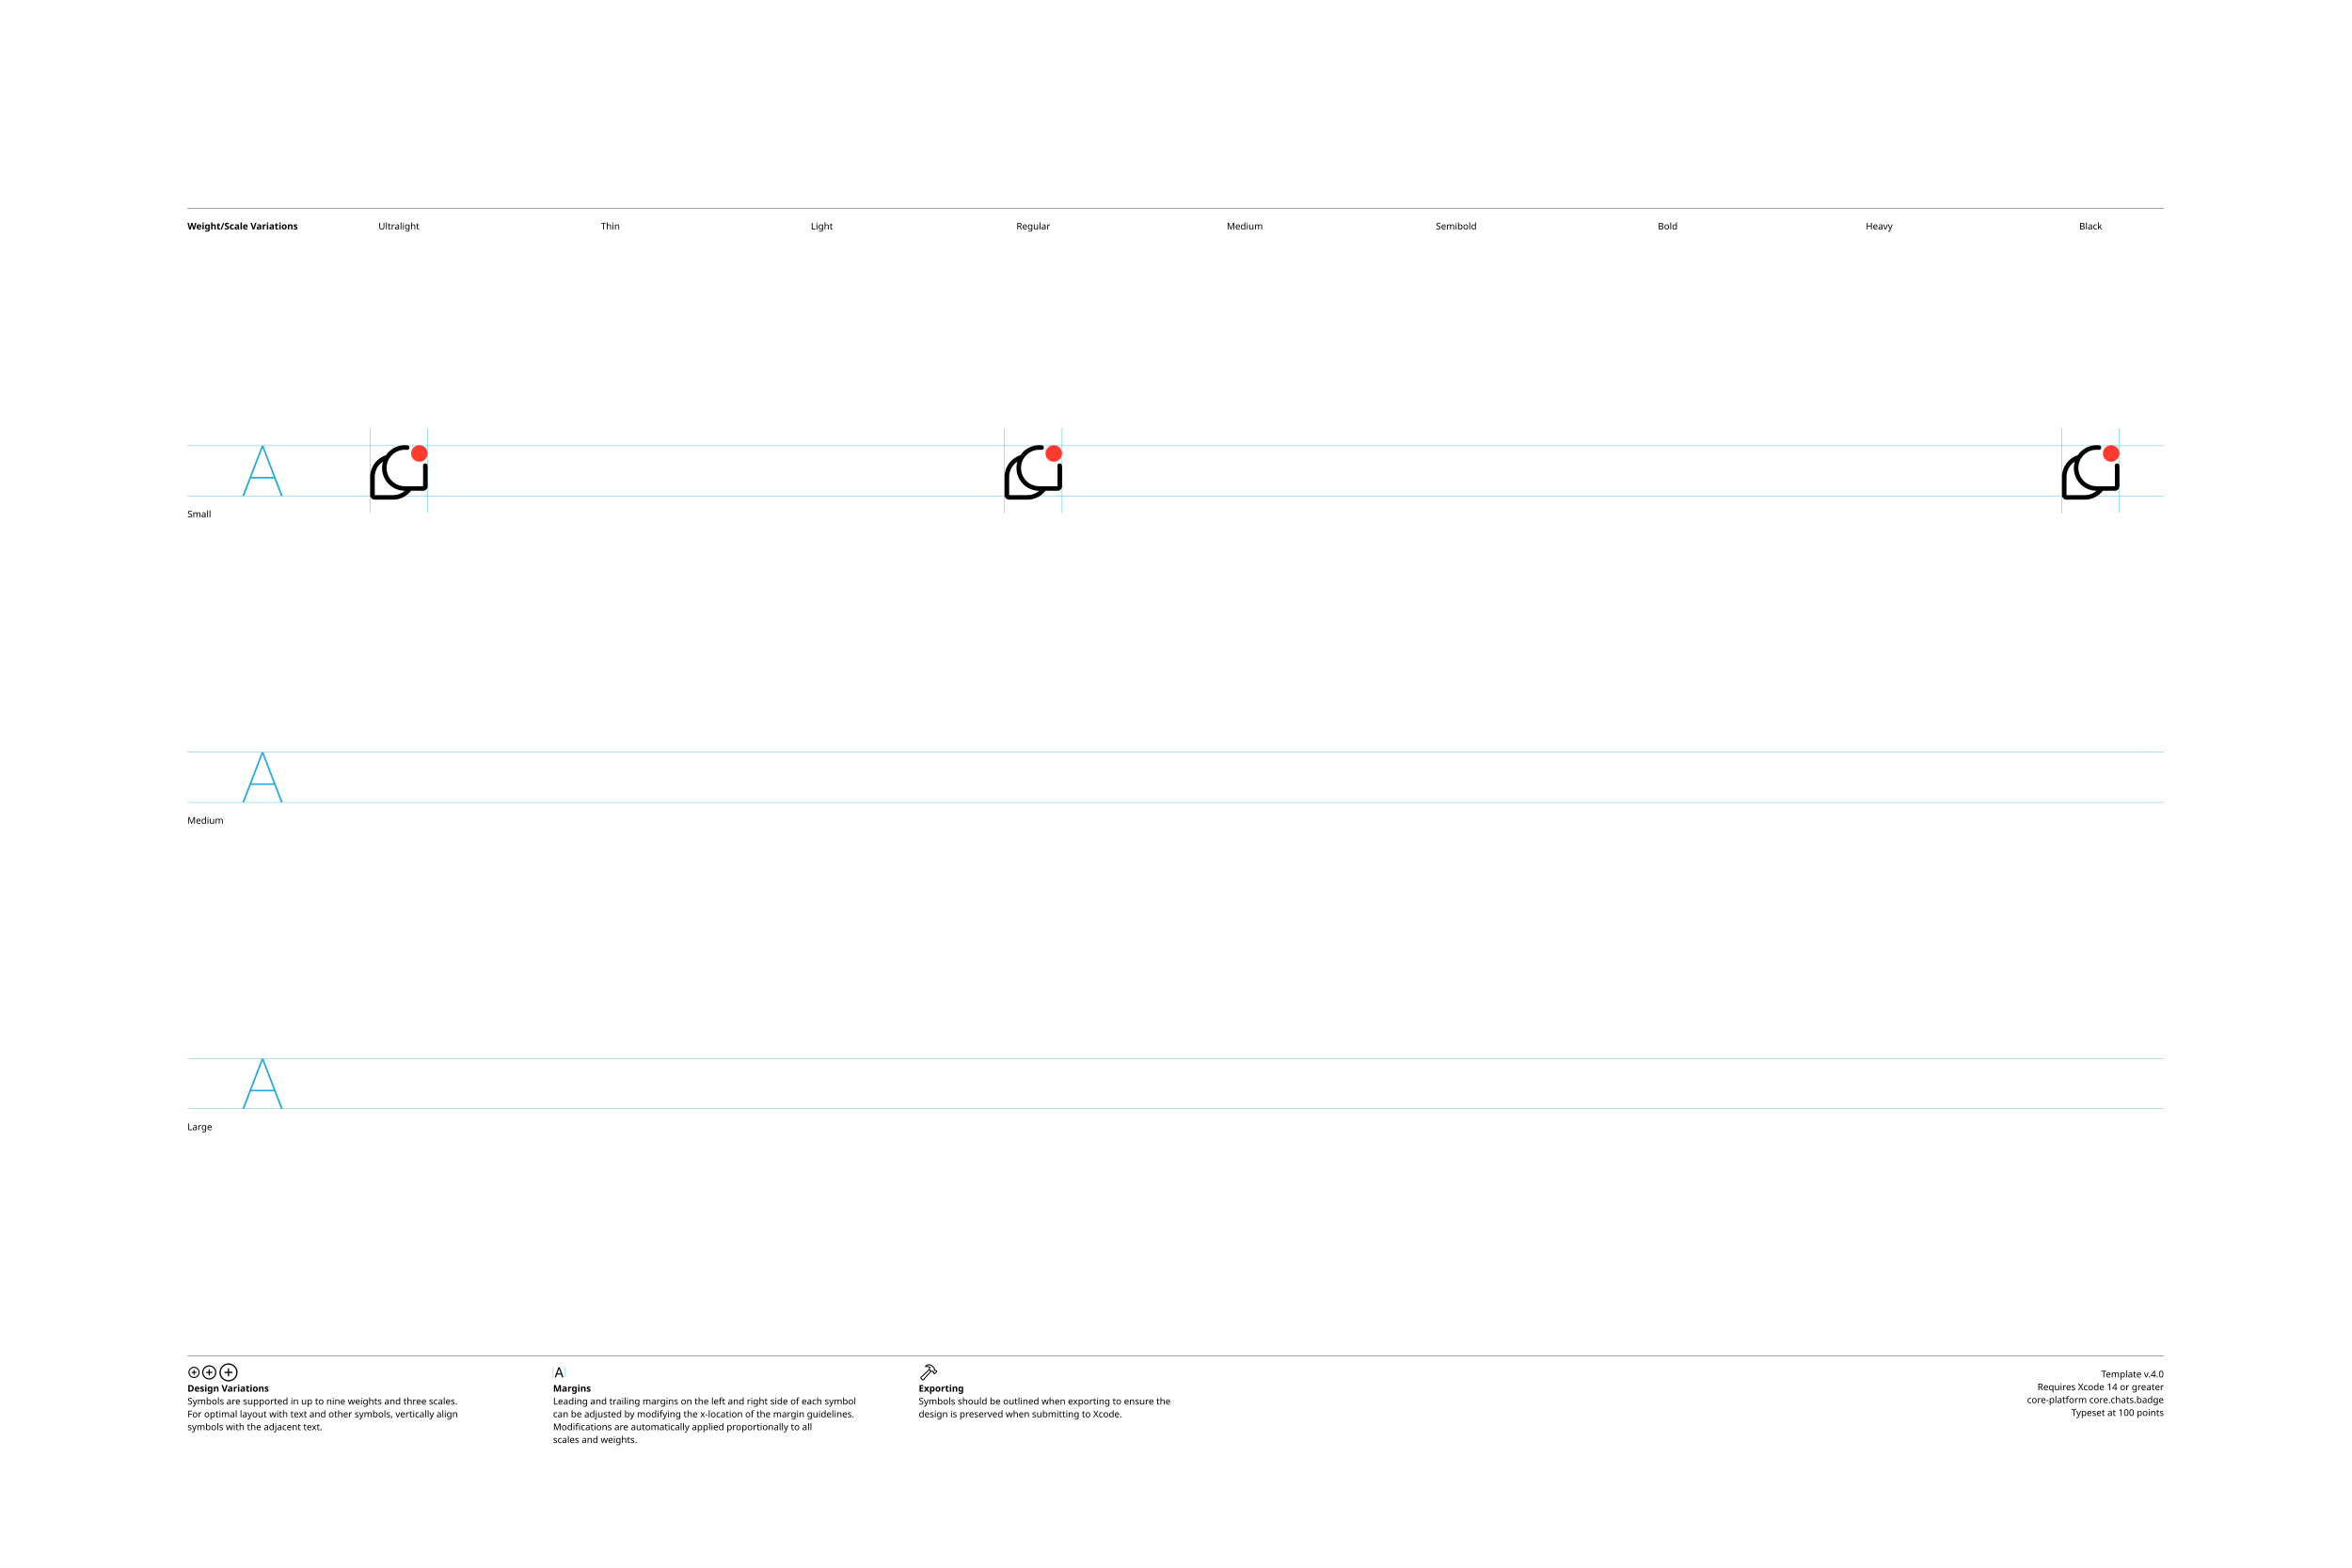
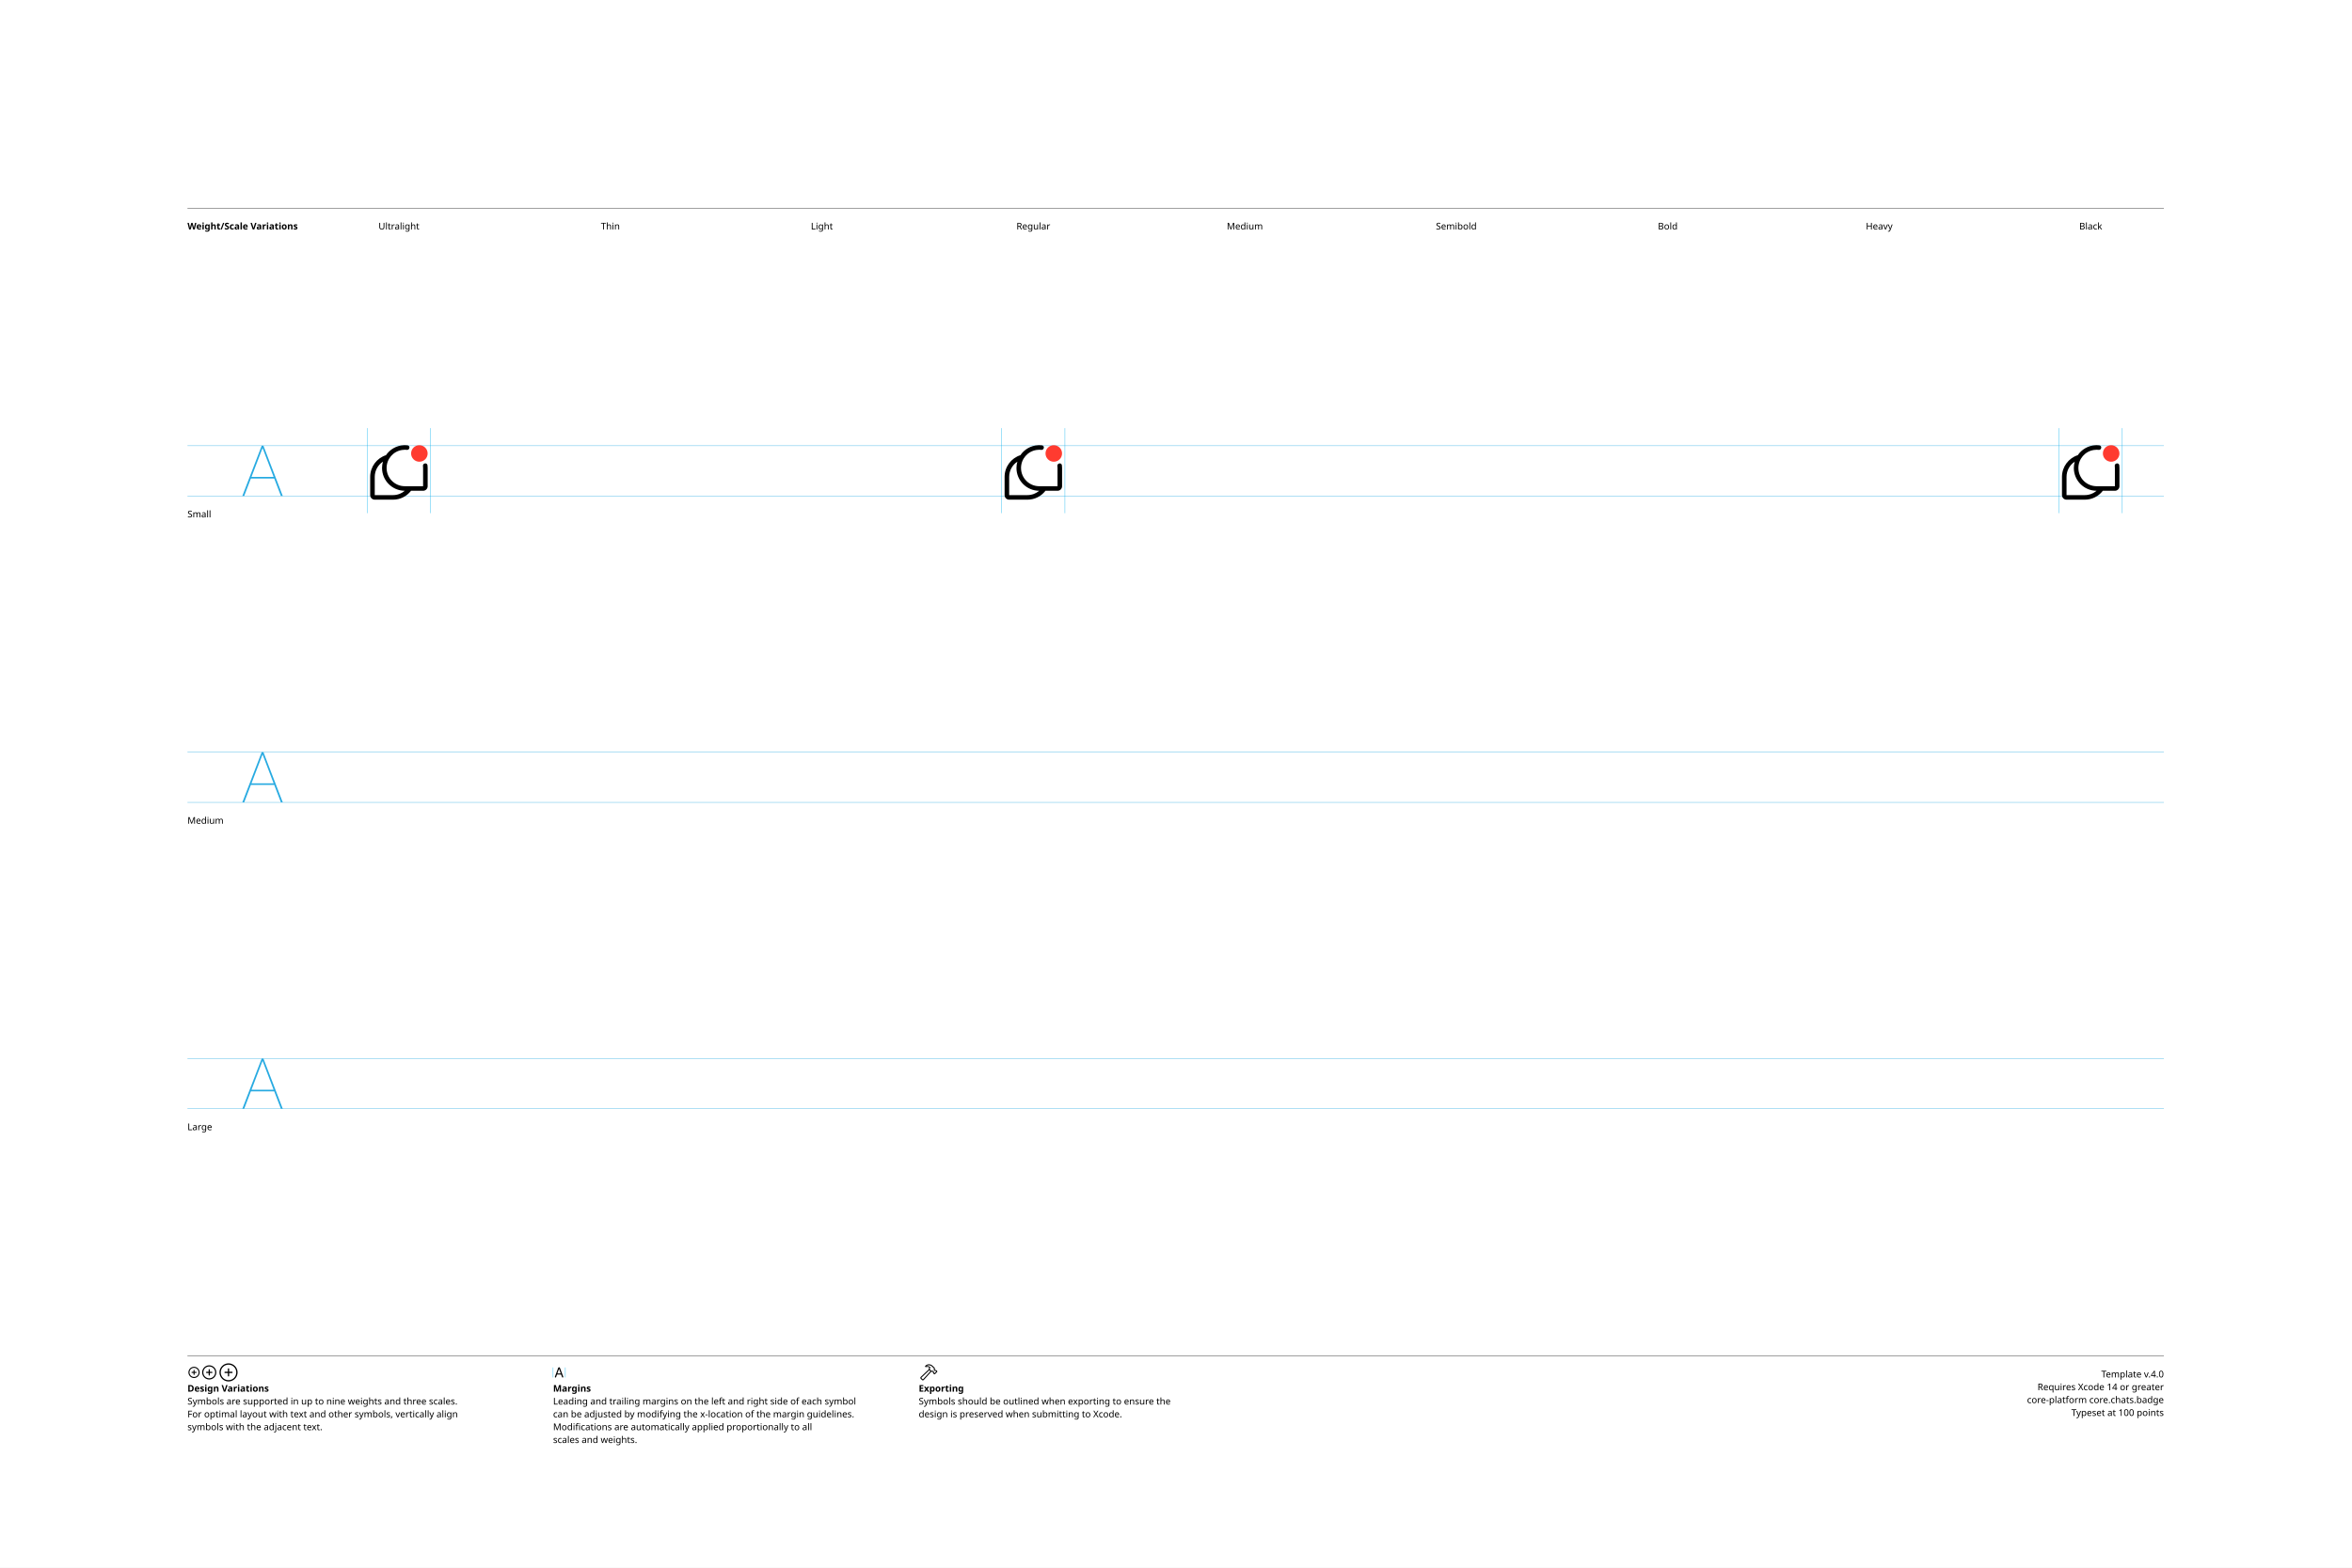
<svg xmlns="http://www.w3.org/2000/svg" version="1.1" width="3300" height="2200">
  <style>.monochrome-0 {fill:#000000}
.monochrome-1 {fill:#000000}
.multicolor-0:tintColor {fill:#007AFF}
.multicolor-1:systemRedColor {fill:#FF3B30}
.hierarchical-0:primary {fill:#212121}
.hierarchical-1:secondary {fill:#8E8E8E}
.SFSymbolsPreview000000 {fill:#000000;opacity:1.0}
.SFSymbolsPreviewFF3B30 {fill:#FF3B30;opacity:1.0}
</style>
  <g id="Notes">
    <rect height="2200" id="artboard" style="fill:white;opacity:1" width="3300" x="0" y="0" />
    <line style="fill:none;stroke:black;opacity:1;stroke-width:0.5;" x1="263" x2="3036" y1="292" y2="292" />
    <text style="stroke:none;fill:black;font-family:sans-serif;font-size:13;font-weight:bold;" transform="matrix(1 0 0 1 263 322)">Weight/Scale Variations</text>
    <text style="stroke:none;fill:black;font-family:sans-serif;font-size:13;text-anchor:middle;" transform="matrix(1 0 0 1 559.711 322)">Ultralight</text>
    <text style="stroke:none;fill:black;font-family:sans-serif;font-size:13;text-anchor:middle;" transform="matrix(1 0 0 1 856.422 322)">Thin</text>
    <text style="stroke:none;fill:black;font-family:sans-serif;font-size:13;text-anchor:middle;" transform="matrix(1 0 0 1 1153.13 322)">Light</text>
    <text style="stroke:none;fill:black;font-family:sans-serif;font-size:13;text-anchor:middle;" transform="matrix(1 0 0 1 1449.84 322)">Regular</text>
    <text style="stroke:none;fill:black;font-family:sans-serif;font-size:13;text-anchor:middle;" transform="matrix(1 0 0 1 1746.56 322)">Medium</text>
    <text style="stroke:none;fill:black;font-family:sans-serif;font-size:13;text-anchor:middle;" transform="matrix(1 0 0 1 2043.27 322)">Semibold</text>
    <text style="stroke:none;fill:black;font-family:sans-serif;font-size:13;text-anchor:middle;" transform="matrix(1 0 0 1 2339.98 322)">Bold</text>
    <text style="stroke:none;fill:black;font-family:sans-serif;font-size:13;text-anchor:middle;" transform="matrix(1 0 0 1 2636.69 322)">Heavy</text>
    <text style="stroke:none;fill:black;font-family:sans-serif;font-size:13;text-anchor:middle;" transform="matrix(1 0 0 1 2933.4 322)">Black</text>
    <line style="fill:none;stroke:black;opacity:1;stroke-width:0.5;" x1="263" x2="3036" y1="1903" y2="1903" />
    <g transform="matrix(1 0 0 1 263 1933)">
      <path d="M9.248 0.83C13.555 0.83 17.139-2.744 17.139-7.051C17.139-11.357 13.545-14.932 9.238-14.932C4.941-14.932 1.367-11.357 1.367-7.051C1.367-2.744 4.951 0.83 9.248 0.83ZM9.248-0.654C5.703-0.654 2.871-3.496 2.871-7.051C2.871-10.605 5.693-13.447 9.238-13.447C12.793-13.447 15.645-10.605 15.645-7.051C15.645-3.496 12.803-0.654 9.248-0.654ZM5.654-7.051C5.654-6.621 5.957-6.328 6.406-6.328L8.506-6.328L8.506-4.209C8.506-3.77 8.799-3.467 9.229-3.467C9.678-3.467 9.971-3.77 9.971-4.209L9.971-6.328L12.09-6.328C12.529-6.328 12.832-6.621 12.832-7.051C12.832-7.49 12.529-7.793 12.09-7.793L9.971-7.793L9.971-9.902C9.971-10.352 9.678-10.654 9.229-10.654C8.799-10.654 8.506-10.352 8.506-9.902L8.506-7.793L6.406-7.793C5.957-7.793 5.654-7.49 5.654-7.051Z" />
    </g>
    <g transform="matrix(1 0 0 1 281.867 1933)">
      <path d="M11.709 2.91C17.158 2.91 21.67-1.611 21.67-7.051C21.67-12.5 17.148-17.012 11.699-17.012C6.26-17.012 1.748-12.5 1.748-7.051C1.748-1.611 6.27 2.91 11.709 2.91ZM11.709 1.25C7.1 1.25 3.418-2.441 3.418-7.051C3.418-11.66 7.09-15.352 11.699-15.352C16.309-15.352 20.01-11.66 20.01-7.051C20.01-2.441 16.318 1.25 11.709 1.25ZM7.178-7.051C7.178-6.572 7.51-6.25 8.008-6.25L10.879-6.25L10.879-3.369C10.879-2.881 11.211-2.539 11.69-2.539C12.178-2.539 12.52-2.871 12.52-3.369L12.52-6.25L15.4-6.25C15.889-6.25 16.23-6.572 16.23-7.051C16.23-7.539 15.889-7.881 15.4-7.881L12.52-7.881L12.52-10.752C12.52-11.25 12.178-11.592 11.69-11.592C11.211-11.592 10.879-11.25 10.879-10.752L10.879-7.881L8.008-7.881C7.51-7.881 7.178-7.539 7.178-7.051Z" />
    </g>
    <g transform="matrix(1 0 0 1 305.646 1933)">
      <path d="M14.971 5.664C21.934 5.664 27.695-0.098 27.695-7.051C27.695-14.014 21.924-19.775 14.961-19.775C8.008-19.775 2.256-14.014 2.256-7.051C2.256-0.098 8.018 5.664 14.971 5.664ZM14.971 3.848C8.936 3.848 4.082-1.016 4.082-7.051C4.082-13.096 8.926-17.949 14.961-17.949C21.006-17.949 25.869-13.096 25.869-7.051C25.869-1.016 21.016 3.848 14.971 3.848ZM9.199-7.051C9.199-6.533 9.57-6.172 10.117-6.172L14.062-6.172L14.062-2.217C14.062-1.68 14.434-1.299 14.951-1.299C15.488-1.299 15.859-1.67 15.859-2.217L15.859-6.172L19.814-6.172C20.352-6.172 20.732-6.533 20.732-7.051C20.732-7.598 20.361-7.969 19.814-7.969L15.859-7.969L15.859-11.914C15.859-12.461 15.488-12.842 14.951-12.842C14.434-12.842 14.062-12.461 14.062-11.914L14.062-7.969L10.117-7.969C9.57-7.969 9.199-7.598 9.199-7.051Z" />
    </g>
    <text style="stroke:none;fill:black;font-family:sans-serif;font-size:13;font-weight:bold;" transform="matrix(1 0 0 1 263 1953)">Design Variations</text>
    <text style="stroke:none;fill:black;font-family:sans-serif;font-size:13;" transform="matrix(1 0 0 1 263 1971)">Symbols are supported in up to nine weights and three scales.</text>
    <text style="stroke:none;fill:black;font-family:sans-serif;font-size:13;" transform="matrix(1 0 0 1 263 1989)">For optimal layout with text and other symbols, vertically align</text>
    <text style="stroke:none;fill:black;font-family:sans-serif;font-size:13;" transform="matrix(1 0 0 1 263 2007)">symbols with the adjacent text.</text>
    <line style="fill:none;stroke:#00AEEF;stroke-width:0.5;opacity:1.0;" x1="776" x2="776" y1="1919" y2="1933" />
    <g transform="matrix(1 0 0 1 776 1933)">
      <path d="M3.311 0.156C3.828 0.156 4.082-0.039 4.268-0.586L5.527-4.033L11.289-4.033L12.549-0.586C12.734-0.039 12.988 0.156 13.496 0.156C14.014 0.156 14.346-0.156 14.346-0.645C14.346-0.811 14.316-0.967 14.238-1.172L9.658-13.369C9.434-13.965 9.033-14.268 8.408-14.268C7.803-14.268 7.393-13.975 7.178-13.379L2.598-1.162C2.52-0.957 2.49-0.801 2.49-0.635C2.49-0.146 2.803 0.156 3.311 0.156ZM6.006-5.518L8.379-12.09L8.428-12.09L10.801-5.518Z" />
    </g>
    <line style="fill:none;stroke:#00AEEF;stroke-width:0.5;opacity:1.0;" x1="793.197" x2="793.197" y1="1919" y2="1933" />
    <text style="stroke:none;fill:black;font-family:sans-serif;font-size:13;font-weight:bold;" transform="matrix(1 0 0 1 776 1953)">Margins</text>
    <text style="stroke:none;fill:black;font-family:sans-serif;font-size:13;" transform="matrix(1 0 0 1 776 1971)">Leading and trailing margins on the left and right side of each symbol</text>
    <text style="stroke:none;fill:black;font-family:sans-serif;font-size:13;" transform="matrix(1 0 0 1 776 1989)">can be adjusted by modifying the x-location of the margin guidelines.</text>
    <text style="stroke:none;fill:black;font-family:sans-serif;font-size:13;" transform="matrix(1 0 0 1 776 2007)">Modifications are automatically applied proportionally to all</text>
    <text style="stroke:none;fill:black;font-family:sans-serif;font-size:13;" transform="matrix(1 0 0 1 776 2025)">scales and weights.</text>
    <g transform="matrix(1 0 0 1 1289 1933)">
      <path d="M2.842 1.865L4.541 3.574C5.4 4.443 6.387 4.385 7.314 3.359L18.008-8.428L17.041-9.404L6.426 2.275C6.074 2.676 5.742 2.773 5.273 2.305L4.102 1.143C3.633 0.684 3.74 0.342 4.141-0.02L15.615-10.82L14.639-11.787L3.047-0.898C2.061 0.02 1.982 0.996 2.842 1.865ZM9.258-16.328C8.838-15.918 8.809-15.342 9.043-14.951C9.277-14.59 9.736-14.355 10.381-14.521C11.846-14.863 13.369-14.922 14.795-13.984L14.209-12.529C13.867-11.699 14.043-11.113 14.58-10.566L16.875-8.252C17.363-7.764 17.773-7.744 18.34-7.842L19.404-8.037L20.068-7.363L20.029-6.807C19.99-6.309 20.117-5.928 20.605-5.449L21.367-4.707C21.846-4.229 22.461-4.199 22.93-4.668L25.84-7.588C26.309-8.057 26.289-8.652 25.811-9.131L25.039-9.893C24.561-10.371 24.189-10.527 23.711-10.488L23.135-10.44L22.49-11.074L22.734-12.197C22.861-12.764 22.705-13.203 22.119-13.789L19.922-15.977C16.582-19.297 12.148-19.219 9.258-16.328ZM10.752-15.957C13.184-17.734 16.475-17.432 18.701-15.205L21.133-12.793C21.367-12.559 21.406-12.373 21.338-12.031L21.016-10.547L22.52-9.062L23.506-9.121C23.76-9.131 23.838-9.111 24.033-8.916L24.609-8.34L22.168-5.898L21.592-6.475C21.396-6.67 21.367-6.748 21.377-7.012L21.445-7.988L19.951-9.473L18.428-9.219C18.105-9.15 17.959-9.18 17.715-9.414L15.713-11.416C15.459-11.65 15.43-11.816 15.586-12.188L16.465-14.277C14.902-15.732 12.871-16.357 10.84-15.762C10.684-15.723 10.625-15.85 10.752-15.957Z" />
    </g>
    <text style="stroke:none;fill:black;font-family:sans-serif;font-size:13;font-weight:bold;" transform="matrix(1 0 0 1 1289 1953)">Exporting</text>
    <text style="stroke:none;fill:black;font-family:sans-serif;font-size:13;" transform="matrix(1 0 0 1 1289 1971)">Symbols should be outlined when exporting to ensure the</text>
    <text style="stroke:none;fill:black;font-family:sans-serif;font-size:13;" transform="matrix(1 0 0 1 1289 1989)">design is preserved when submitting to Xcode.</text>
    <text id="template-version" style="stroke:none;fill:black;font-family:sans-serif;font-size:13;text-anchor:end;" transform="matrix(1 0 0 1 3036 1933)">Template v.4.0</text>
    <text style="stroke:none;fill:black;font-family:sans-serif;font-size:13;text-anchor:end;" transform="matrix(1 0 0 1 3036 1951)">Requires Xcode 14 or greater</text>
    <text id="descriptive-name" style="stroke:none;fill:black;font-family:sans-serif;font-size:13;text-anchor:end;" transform="matrix(1 0 0 1 3036 1969)">core-platform core.chats.badge</text>
    <text style="stroke:none;fill:black;font-family:sans-serif;font-size:13;text-anchor:end;" transform="matrix(1 0 0 1 3036 1987)">Typeset at 100 points</text>
    <text style="stroke:none;fill:black;font-family:sans-serif;font-size:13;" transform="matrix(1 0 0 1 263 726)">Small</text>
    <text style="stroke:none;fill:black;font-family:sans-serif;font-size:13;" transform="matrix(1 0 0 1 263 1156)">Medium</text>
    <text style="stroke:none;fill:black;font-family:sans-serif;font-size:13;" transform="matrix(1 0 0 1 263 1586)">Large</text>
  </g>
  <g id="Guides">
    <g id="H-reference" style="fill:#27AAE1;stroke:none;" transform="matrix(1 0 0 1 339 696)">
      <path d="M0.994 0L3.638 0L29.328-67.132L30.03-67.132L30.03-70.459L28.123-70.459ZM11.688-24.48L46.981-24.48L46.231-26.729L12.438-26.729ZM55.12 0L57.764 0L30.638-70.459L29.433-70.459L29.433-67.132Z" />
    </g>
    <line id="Baseline-S" style="fill:none;stroke:#27AAE1;opacity:1;stroke-width:0.5;" x1="263" x2="3036" y1="696" y2="696" />
    <line id="Capline-S" style="fill:none;stroke:#27AAE1;opacity:1;stroke-width:0.5;" x1="263" x2="3036" y1="625.541" y2="625.541" />
    <g id="H-reference" style="fill:#27AAE1;stroke:none;" transform="matrix(1 0 0 1 339 1126)">
      <path d="M0.994 0L3.638 0L29.328-67.132L30.03-67.132L30.03-70.459L28.123-70.459ZM11.688-24.48L46.981-24.48L46.231-26.729L12.438-26.729ZM55.12 0L57.764 0L30.638-70.459L29.433-70.459L29.433-67.132Z" />
    </g>
    <line id="Baseline-M" style="fill:none;stroke:#27AAE1;opacity:1;stroke-width:0.5;" x1="263" x2="3036" y1="1126" y2="1126" />
    <line id="Capline-M" style="fill:none;stroke:#27AAE1;opacity:1;stroke-width:0.5;" x1="263" x2="3036" y1="1055.54" y2="1055.54" />
    <g id="H-reference" style="fill:#27AAE1;stroke:none;" transform="matrix(1 0 0 1 339 1556)">
      <path d="M0.994 0L3.638 0L29.328-67.132L30.03-67.132L30.03-70.459L28.123-70.459ZM11.688-24.48L46.981-24.48L46.231-26.729L12.438-26.729ZM55.12 0L57.764 0L30.638-70.459L29.433-70.459L29.433-67.132Z" />
    </g>
    <line id="Baseline-L" style="fill:none;stroke:#27AAE1;opacity:1;stroke-width:0.5;" x1="263" x2="3036" y1="1556" y2="1556" />
    <line id="Capline-L" style="fill:none;stroke:#27AAE1;opacity:1;stroke-width:0.5;" x1="263" x2="3036" y1="1485.54" y2="1485.54" />
-     <line id="left-margin-Ultralight-S" style="fill:none;stroke:#00AEEF;stroke-width:0.5;opacity:1.0;" x1="519.391" x2="519.391" y1="600.785" y2="720.121" />
-     <line id="right-margin-Ultralight-S" style="fill:none;stroke:#00AEEF;stroke-width:0.5;opacity:1.0;" x1="600.031" x2="600.031" y1="600.785" y2="720.121" />
-     <line id="left-margin-Regular-S" style="fill:none;stroke:#00AEEF;stroke-width:0.5;opacity:1.0;" x1="1409.52" x2="1409.52" y1="600.785" y2="720.121" />
-     <line id="right-margin-Regular-S" style="fill:none;stroke:#00AEEF;stroke-width:0.5;opacity:1.0;" x1="1490.16" x2="1490.16" y1="600.785" y2="720.121" />
-     <line id="left-margin-Black-S" style="fill:none;stroke:#00AEEF;stroke-width:0.5;opacity:1.0;" x1="2893.08" x2="2893.08" y1="600.785" y2="720.121" />
-     <line id="right-margin-Black-S" style="fill:none;stroke:#00AEEF;stroke-width:0.5;opacity:1.0;" x1="2973.72" x2="2973.72" y1="600.785" y2="720.121" />
+     <line id="left-margin-Ultralight-S" style="fill:none;stroke:#00AEEF;stroke-width:0.5;opacity:1.0;" x1="515.391" x2="515.391" y1="600.785" y2="720.121" />
+     <line id="right-margin-Ultralight-S" style="fill:none;stroke:#00AEEF;stroke-width:0.5;opacity:1.0;" x1="604.031" x2="604.031" y1="600.785" y2="720.121" />
+     <line id="left-margin-Regular-S" style="fill:none;stroke:#00AEEF;stroke-width:0.5;opacity:1.0;" x1="1405.520" x2="1405.520" y1="600.785" y2="720.121" />
+     <line id="right-margin-Regular-S" style="fill:none;stroke:#00AEEF;stroke-width:0.5;opacity:1.0;" x1="1494.160" x2="1494.160" y1="600.785" y2="720.121" />
+     <line id="left-margin-Black-S" style="fill:none;stroke:#00AEEF;stroke-width:0.5;opacity:1.0;" x1="2889.080" x2="2889.080" y1="600.785" y2="720.121" />
+     <line id="right-margin-Black-S" style="fill:none;stroke:#00AEEF;stroke-width:0.5;opacity:1.0;" x1="2977.720" x2="2977.720" y1="600.785" y2="720.121" />
  </g>
  <g id="Symbols">
    <g id="Ultralight-S" transform="matrix(1 0 0 1 519.391 696)">
      <path class="monochrome-0 multicolor-0:tintColor hierarchical-0:primary SFSymbolsPreview000000" d="M74.066 -42.206C73.904 -43.538 74.645 -44.816 75.882 -45.335C75.921 -45.352 75.976 -45.378 76.054 -45.418C77.907 -46.371 80.143 -45.192 80.403 -43.125C80.561 -41.867 80.64 -40.579 80.64 -39.269L80.64 -37.664L80.64 -13.67C80.64 -10.135 77.775 -7.269 74.24 -7.269L57.317 -7.27C51.491 0.33 42.316 5.211 32 5.211L6.4 5.211C2.865 5.211 0 2.345 0 -1.189L0 -26.79C0 -41.026 9.297 -53.092 22.158 -57.231C27.625 -65.284 36.67 -70.709 47.01 -71.218C47.01 -71.219 47.01 -71.219 47.01 -71.22C47.55 -71.256 48.094 -71.27 48.64 -71.27C49.95 -71.27 51.237 -71.191 52.496 -71.032C54.563 -70.772 55.741 -68.536 54.789 -66.684C54.748 -66.605 54.722 -66.55 54.706 -66.511C54.186 -65.274 52.909 -64.533 51.577 -64.695C50.624 -64.812 49.644 -64.87 48.64 -64.87C47.27 -64.87 45.926 -64.762 44.625 -64.524C44.683 -64.821 44.747 -65.116 44.816 -65.408C44.747 -65.116 44.683 -64.821 44.625 -64.524C32.388 -62.624 23.04 -52.038 23.04 -39.269C23.04 -25.131 34.502 -13.67 48.64 -13.67L74.24 -13.67L74.24 -35.33L74.24 -39.269C74.24 -40.273 74.182 -41.253 74.066 -42.206ZM6.4 -26.79L6.4 -1.189L32 -1.189C38.313 -1.189 44.093 -3.475 48.547 -7.274C30.916 -7.321 16.64 -21.628 16.64 -39.269C16.64 -42.357 17.077 -45.342 17.917 -48.157C10.975 -43.587 6.4 -35.723 6.4 -26.79ZM48.64 -7.269L48.547 -7.274C48.577 -7.27 48.609 -7.269 48.64 -7.269ZM18.249 -49.25L19.064 -51.476C18.761 -50.749 18.489 -50.006 18.249 -49.25ZM19.241 -51.905L20.43 -54.374C19.995 -53.574 19.599 -52.75 19.241 -51.905ZM20.595 -54.675L22.016 -57.014C21.506 -56.26 21.031 -55.479 20.595 -54.675ZM44.891 -65.7L45.039 -66.281C44.986 -66.088 44.935 -65.895 44.891 -65.7ZM45.163 -66.702L45.293 -67.14C45.247 -66.995 45.203 -66.849 45.163 -66.702ZM45.482 -67.701L45.577 -67.985C45.544 -67.891 45.511 -67.797 45.482 -67.701ZM45.859 -68.729L45.892 -68.816C45.88 -68.788 45.869 -68.759 45.859 -68.729Z" />
      <path class="monochrome-1 multicolor-1:systemRedColor hierarchical-1:secondary SFSymbolsPreviewFF3B30" d="M80.605 -59.634C80.605 -53.228 75.411 -48.034 69.005 -48.034C62.598 -48.034 57.405 -53.228 57.405 -59.634C57.405 -66.041 62.598 -71.234 69.005 -71.234C75.411 -71.234 80.605 -66.041 80.605 -59.634Z" />
    </g>
    <g id="Regular-S" transform="matrix(1 0 0 1 1409.52 696)">
      <path class="monochrome-0 multicolor-0:tintColor hierarchical-0:primary SFSymbolsPreview000000" d="M74.066 -42.206C73.904 -43.538 74.645 -44.816 75.882 -45.335C75.921 -45.352 75.976 -45.378 76.054 -45.418C77.907 -46.371 80.143 -45.192 80.403 -43.125C80.561 -41.867 80.64 -40.579 80.64 -39.269L80.64 -37.664L80.64 -13.67C80.64 -10.135 77.775 -7.269 74.24 -7.269L57.317 -7.27C51.491 0.33 42.316 5.211 32 5.211L6.4 5.211C2.865 5.211 0 2.345 0 -1.189L0 -26.79C0 -41.026 9.297 -53.092 22.158 -57.231C27.625 -65.284 36.67 -70.709 47.01 -71.218C47.01 -71.219 47.01 -71.219 47.01 -71.22C47.55 -71.256 48.094 -71.27 48.64 -71.27C49.95 -71.27 51.237 -71.191 52.496 -71.032C54.563 -70.772 55.741 -68.536 54.789 -66.684C54.748 -66.605 54.722 -66.55 54.706 -66.511C54.186 -65.274 52.909 -64.533 51.577 -64.695C50.624 -64.812 49.644 -64.87 48.64 -64.87C47.27 -64.87 45.926 -64.762 44.625 -64.524C44.683 -64.821 44.747 -65.116 44.816 -65.408C44.747 -65.116 44.683 -64.821 44.625 -64.524C32.388 -62.624 23.04 -52.038 23.04 -39.269C23.04 -25.131 34.502 -13.67 48.64 -13.67L74.24 -13.67L74.24 -35.33L74.24 -39.269C74.24 -40.273 74.182 -41.253 74.066 -42.206ZM6.4 -26.79L6.4 -1.189L32 -1.189C38.313 -1.189 44.093 -3.475 48.547 -7.274C30.916 -7.321 16.64 -21.628 16.64 -39.269C16.64 -42.357 17.077 -45.342 17.917 -48.157C10.975 -43.587 6.4 -35.723 6.4 -26.79ZM48.64 -7.269L48.547 -7.274C48.577 -7.27 48.609 -7.269 48.64 -7.269ZM18.249 -49.25L19.064 -51.476C18.761 -50.749 18.489 -50.006 18.249 -49.25ZM19.241 -51.905L20.43 -54.374C19.995 -53.574 19.599 -52.75 19.241 -51.905ZM20.595 -54.675L22.016 -57.014C21.506 -56.26 21.031 -55.479 20.595 -54.675ZM44.891 -65.7L45.039 -66.281C44.986 -66.088 44.935 -65.895 44.891 -65.7ZM45.163 -66.702L45.293 -67.14C45.247 -66.995 45.203 -66.849 45.163 -66.702ZM45.482 -67.701L45.577 -67.985C45.544 -67.891 45.511 -67.797 45.482 -67.701ZM45.859 -68.729L45.892 -68.816C45.88 -68.788 45.869 -68.759 45.859 -68.729Z" />
      <path class="monochrome-1 multicolor-1:systemRedColor hierarchical-1:secondary SFSymbolsPreviewFF3B30" d="M80.605 -59.634C80.605 -53.228 75.411 -48.034 69.005 -48.034C62.598 -48.034 57.405 -53.228 57.405 -59.634C57.405 -66.041 62.598 -71.234 69.005 -71.234C75.411 -71.234 80.605 -66.041 80.605 -59.634Z" />
    </g>
    <g id="Black-S" transform="matrix(1 0 0 1 2893.08 696)">
      <path class="monochrome-0 multicolor-0:tintColor hierarchical-0:primary SFSymbolsPreview000000" d="M74.066 -42.206C73.904 -43.538 74.645 -44.816 75.882 -45.335C75.921 -45.352 75.976 -45.378 76.054 -45.418C77.907 -46.371 80.143 -45.192 80.403 -43.125C80.561 -41.867 80.64 -40.579 80.64 -39.269L80.64 -37.664L80.64 -13.67C80.64 -10.135 77.775 -7.269 74.24 -7.269L57.317 -7.27C51.491 0.33 42.316 5.211 32 5.211L6.4 5.211C2.865 5.211 0 2.345 0 -1.189L0 -26.79C0 -41.026 9.297 -53.092 22.158 -57.231C27.625 -65.284 36.67 -70.709 47.01 -71.218C47.01 -71.219 47.01 -71.219 47.01 -71.22C47.55 -71.256 48.094 -71.27 48.64 -71.27C49.95 -71.27 51.237 -71.191 52.496 -71.032C54.563 -70.772 55.741 -68.536 54.789 -66.684C54.748 -66.605 54.722 -66.55 54.706 -66.511C54.186 -65.274 52.909 -64.533 51.577 -64.695C50.624 -64.812 49.644 -64.87 48.64 -64.87C47.27 -64.87 45.926 -64.762 44.625 -64.524C44.683 -64.821 44.747 -65.116 44.816 -65.408C44.747 -65.116 44.683 -64.821 44.625 -64.524C32.388 -62.624 23.04 -52.038 23.04 -39.269C23.04 -25.131 34.502 -13.67 48.64 -13.67L74.24 -13.67L74.24 -35.33L74.24 -39.269C74.24 -40.273 74.182 -41.253 74.066 -42.206ZM6.4 -26.79L6.4 -1.189L32 -1.189C38.313 -1.189 44.093 -3.475 48.547 -7.274C30.916 -7.321 16.64 -21.628 16.64 -39.269C16.64 -42.357 17.077 -45.342 17.917 -48.157C10.975 -43.587 6.4 -35.723 6.4 -26.79ZM48.64 -7.269L48.547 -7.274C48.577 -7.27 48.609 -7.269 48.64 -7.269ZM18.249 -49.25L19.064 -51.476C18.761 -50.749 18.489 -50.006 18.249 -49.25ZM19.241 -51.905L20.43 -54.374C19.995 -53.574 19.599 -52.75 19.241 -51.905ZM20.595 -54.675L22.016 -57.014C21.506 -56.26 21.031 -55.479 20.595 -54.675ZM44.891 -65.7L45.039 -66.281C44.986 -66.088 44.935 -65.895 44.891 -65.7ZM45.163 -66.702L45.293 -67.14C45.247 -66.995 45.203 -66.849 45.163 -66.702ZM45.482 -67.701L45.577 -67.985C45.544 -67.891 45.511 -67.797 45.482 -67.701ZM45.859 -68.729L45.892 -68.816C45.88 -68.788 45.869 -68.759 45.859 -68.729Z" />
      <path class="monochrome-1 multicolor-1:systemRedColor hierarchical-1:secondary SFSymbolsPreviewFF3B30" d="M80.605 -59.634C80.605 -53.228 75.411 -48.034 69.005 -48.034C62.598 -48.034 57.405 -53.228 57.405 -59.634C57.405 -66.041 62.598 -71.234 69.005 -71.234C75.411 -71.234 80.605 -66.041 80.605 -59.634Z" />
    </g>
  </g>
</svg>
